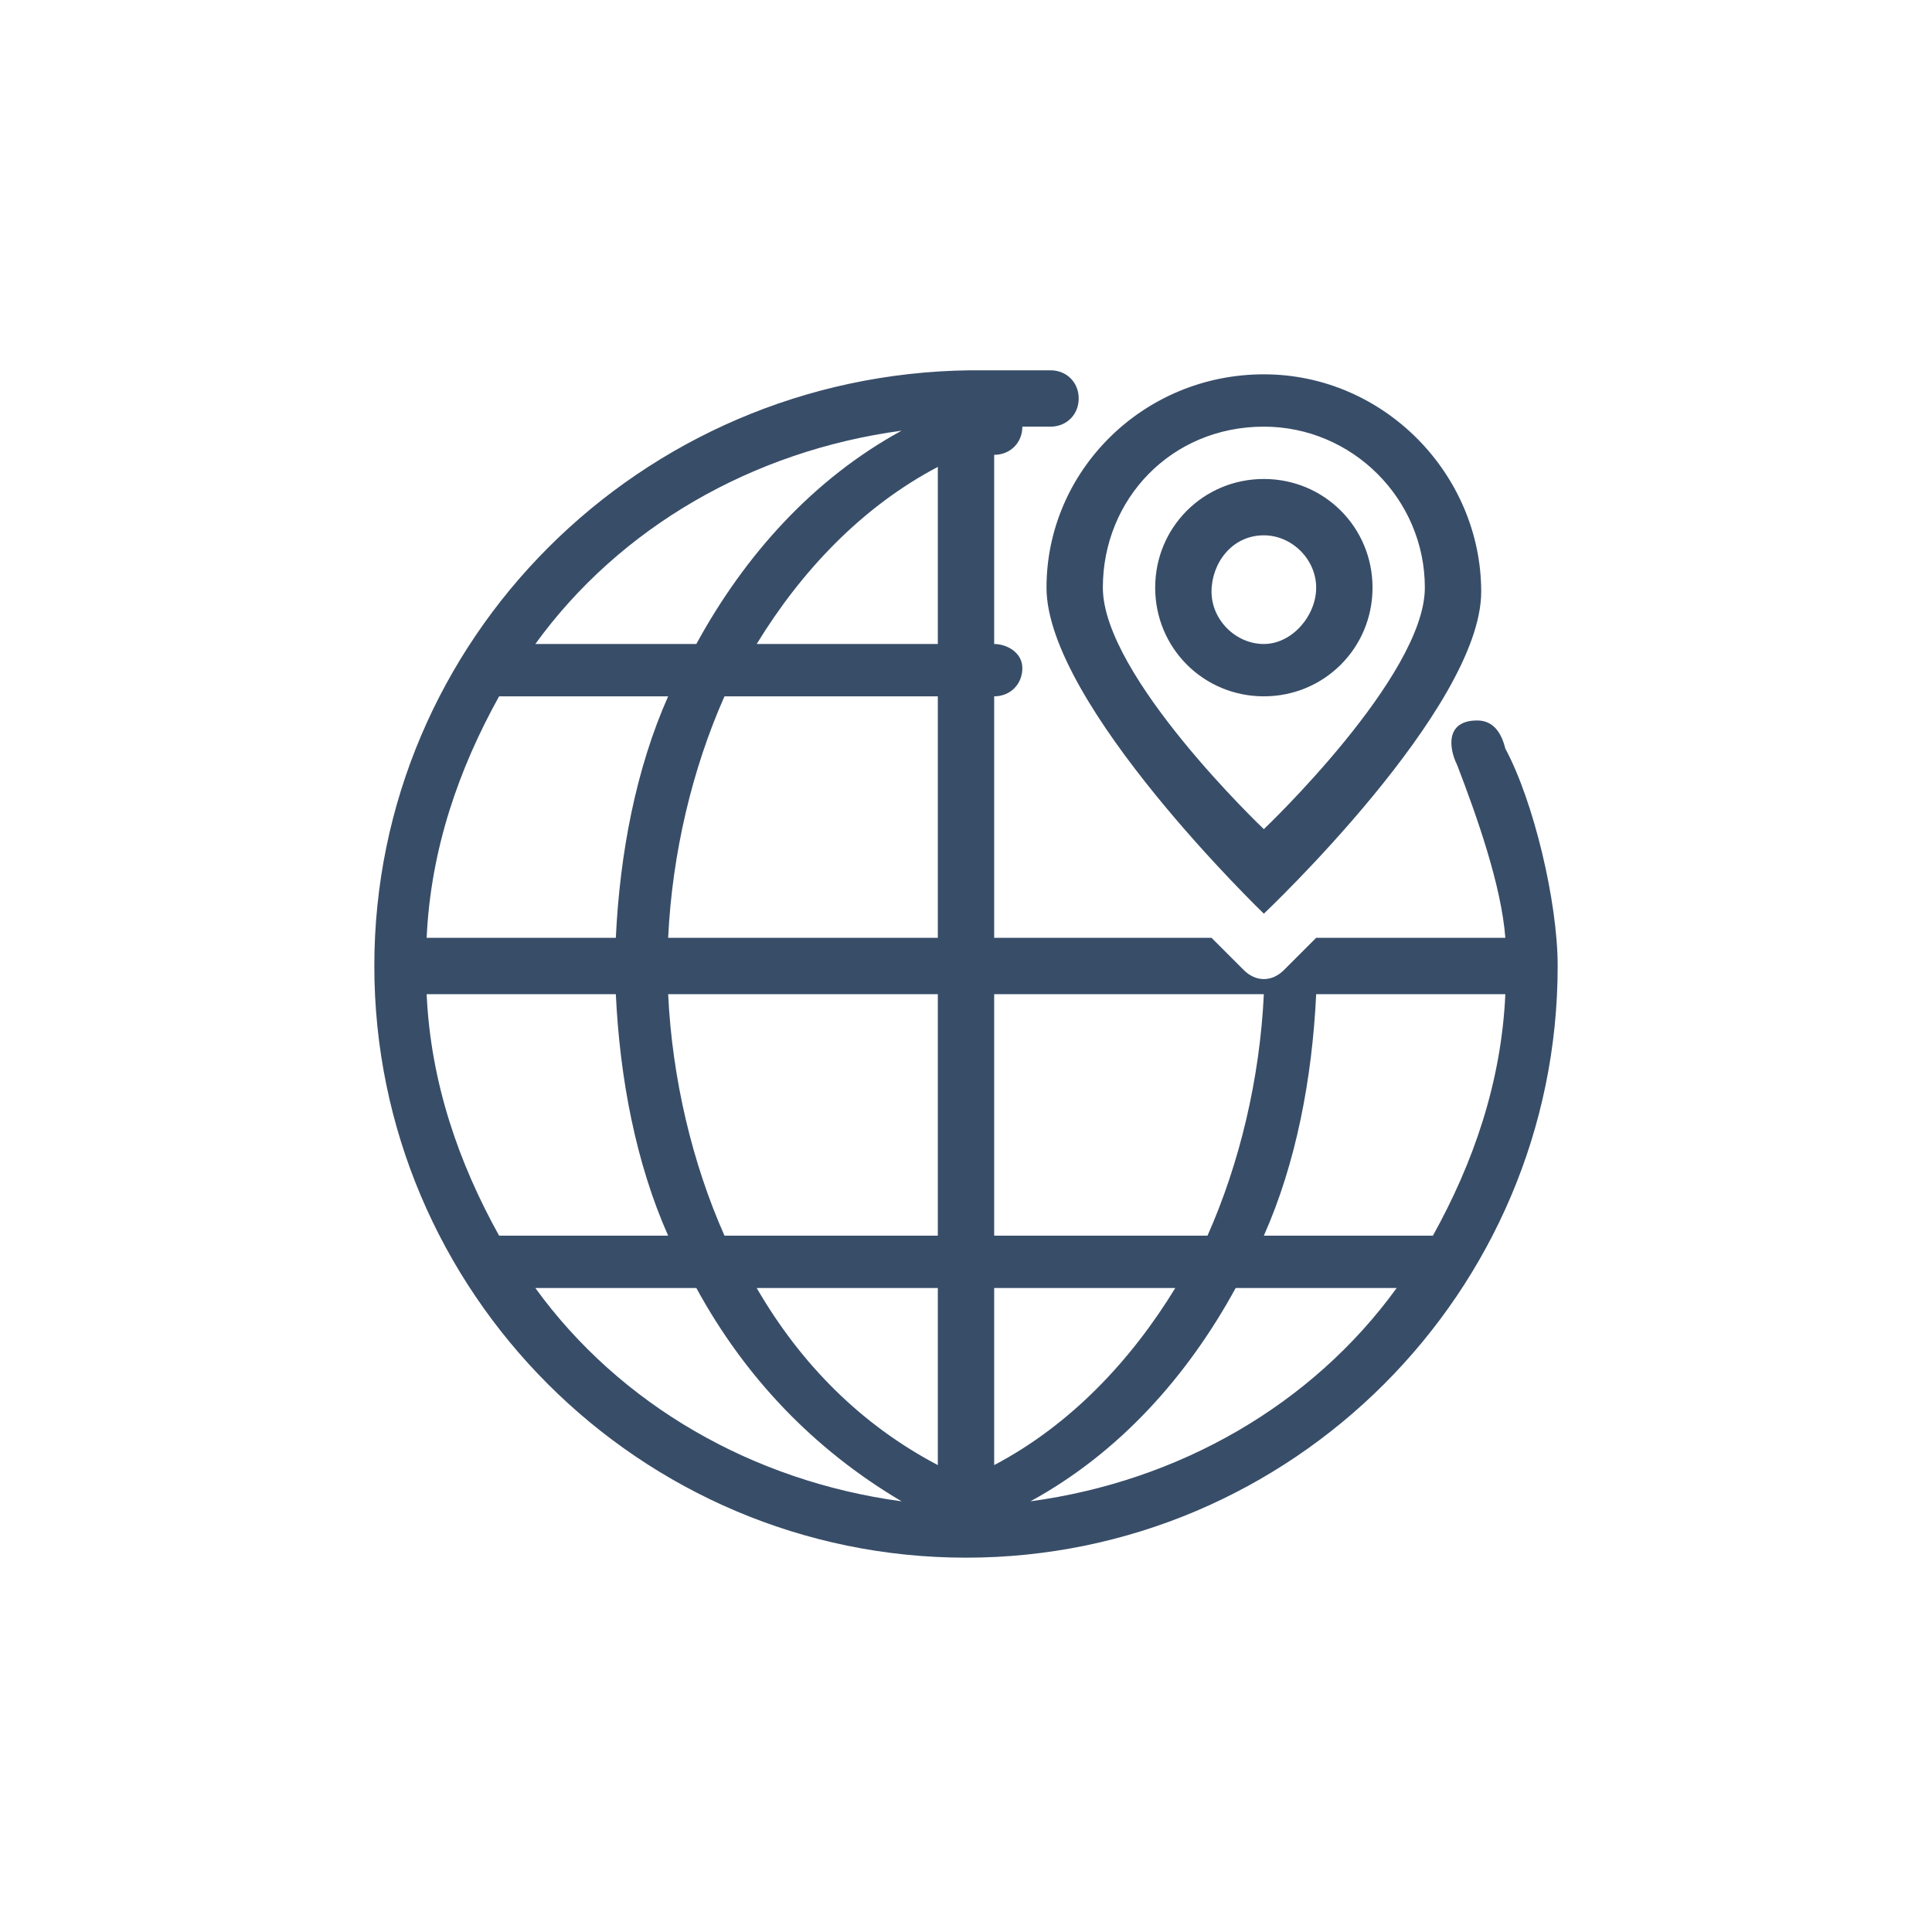
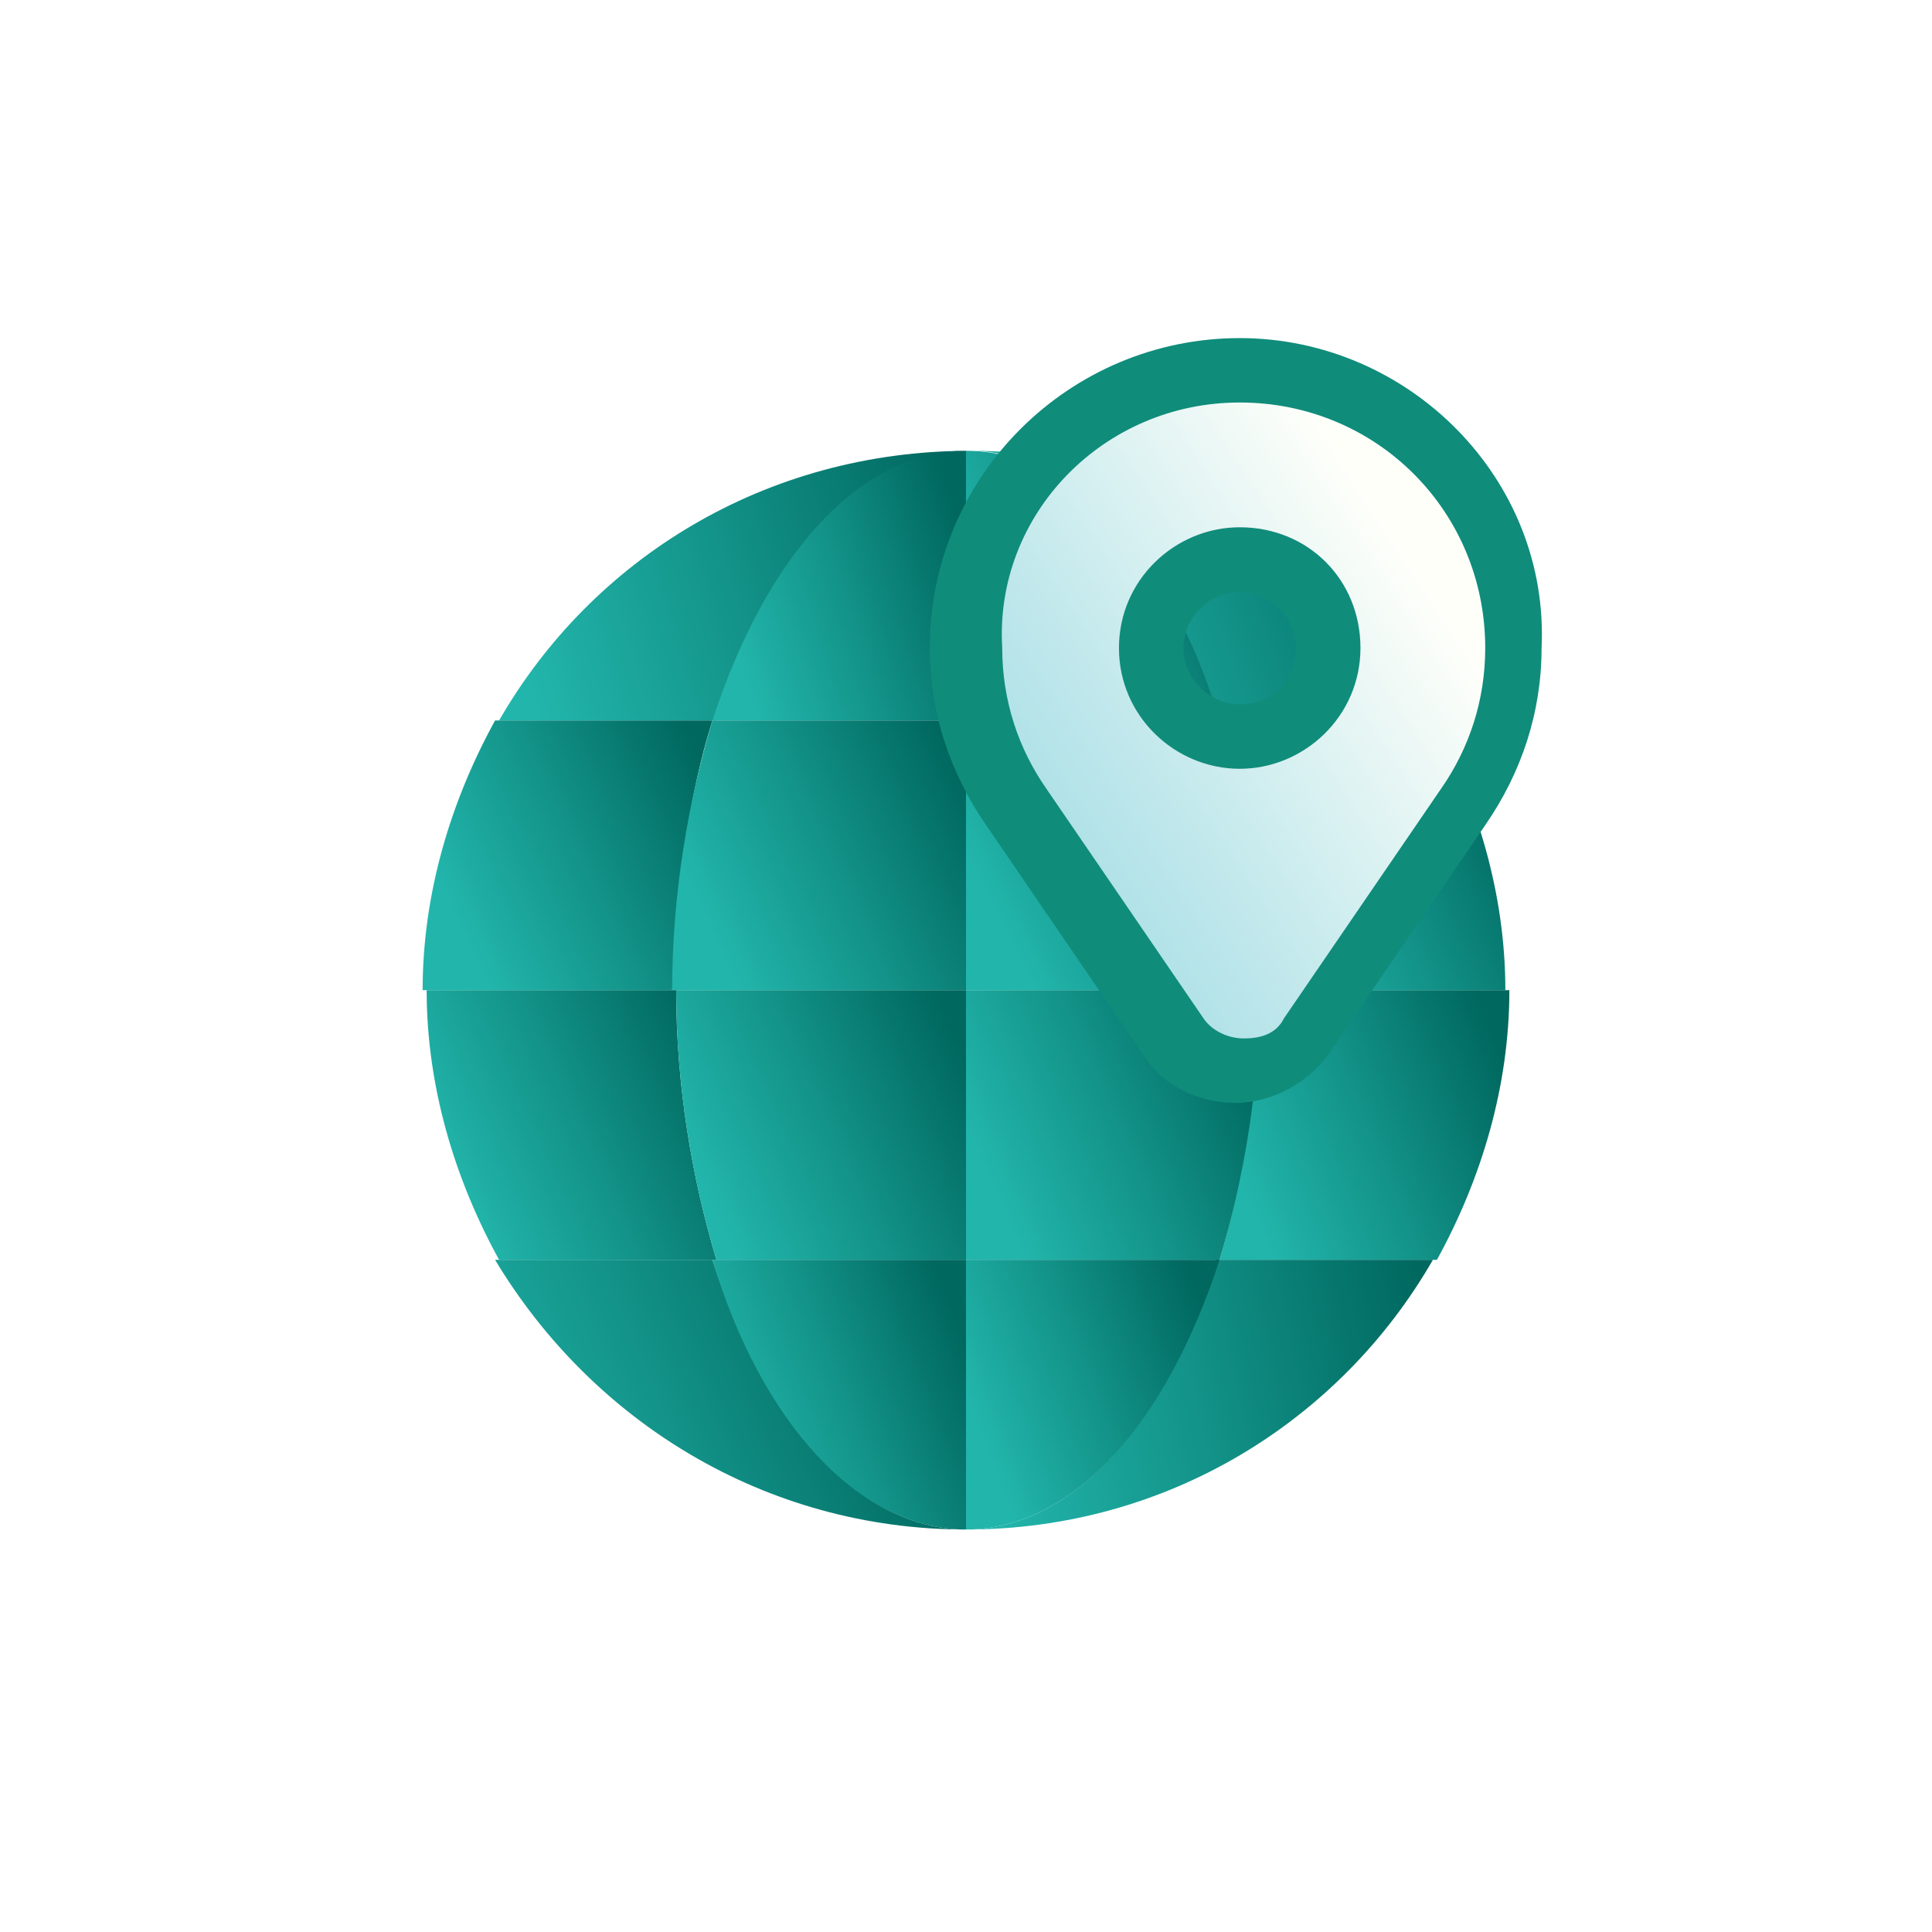
<svg xmlns="http://www.w3.org/2000/svg" version="1.1" id="Layer_1" x="0px" y="0px" viewBox="0 0 48 48" style="enable-background:new 0 0 48 48;" xml:space="preserve">
  <style type="text/css">
	.st0{fill:#384D68;}
+ 	.st1{fill:url(#SVGID_1_);}
+ 	.st2{fill:url(#SVGID_2_);}
+ 	.st3{fill:url(#SVGID_3_);}
+ 	.st4{fill:url(#SVGID_4_);}
+ 	.st5{fill:url(#SVGID_5_);}
+ 	.st6{fill:url(#SVGID_6_);}
+ 	.st7{fill:url(#SVGID_7_);}
+ 	.st8{fill:url(#SVGID_8_);}
+ 	.st9{fill:url(#SVGID_9_);}
+ 	.st10{fill:url(#SVGID_10_);}
+ 	.st11{fill:url(#SVGID_11_);}
+ 	.st12{fill:url(#SVGID_12_);}
+ 	.st13{fill:url(#SVGID_13_);}
+ 	.st14{fill:url(#SVGID_14_);}
+ 	.st15{fill:url(#SVGID_15_);}
+ 	.st16{fill:url(#SVGID_16_);}
+ 	.st17{fill:url(#SVGID_17_);}
+ 	.st18{fill:#108C7B;}
</style>
  <g id="Ellipse_6">
    <g>
-       <path class="st0" d="M31.4,17.3c1.5,0,2.7-1.2,2.7-2.7s-1.2-2.7-2.7-2.7s-2.7,1.2-2.7,2.7S29.9,17.3,31.4,17.3z M31.4,13.3    c0.7,0,1.3,0.6,1.3,1.3S32.1,16,31.4,16c-0.7,0-1.3-0.6-1.3-1.3S30.6,13.3,31.4,13.3z M37.4,18.6c-0.1-0.4-0.3-0.7-0.7-0.7    c-0.8,0-0.7,0.7-0.5,1.1c0.5,1.3,1.1,3,1.2,4.3h-4.7l-0.8,0.8c-0.3,0.3-0.7,0.3-1,0l-0.8-0.8h-5.4v-6c0.4,0,0.7-0.3,0.7-0.7    S25,16,24.7,16v-4.7c0.4,0,0.7-0.3,0.7-0.7c0.1,0,0.6,0,0.7,0c0.4,0,0.7-0.3,0.7-0.7c0-0.4-0.3-0.7-0.7-0.7h-2    C15.9,9.3,9.3,15.9,9.3,24S15.9,38.7,24,38.7S38.7,32.1,38.7,24C38.7,22.4,38.1,19.9,37.4,18.6z M22.4,10.7    c-2.2,1.2-3.9,3.1-5.1,5.3h-4C15.4,13.1,18.7,11.2,22.4,10.7z M12.4,17.3h4.2c-0.8,1.8-1.2,3.9-1.3,6h-4.7    C10.7,21.1,11.4,19.1,12.4,17.3z M10.6,24.7h4.7c0.1,2.1,0.5,4.2,1.3,6h-4.2C11.4,28.9,10.7,26.9,10.6,24.7z M13.3,32h4    c1.2,2.2,2.9,4,5.1,5.3C18.7,36.8,15.4,34.9,13.3,32z M23.3,36.4c-1.9-1-3.4-2.5-4.5-4.4h4.5V36.4z M23.3,30.7h-5.3    c-0.8-1.8-1.3-3.9-1.4-6h6.7V30.7z M23.3,23.3h-6.7c0.1-2.1,0.6-4.2,1.4-6h5.3V23.3z M23.3,16h-4.5c1.1-1.8,2.6-3.4,4.5-4.4V16z     M24.7,24.7h6.7c-0.1,2.1-0.6,4.2-1.4,6h-5.3V24.7z M24.7,32h4.5c-1.1,1.8-2.6,3.4-4.5,4.4V32z M25.6,37.3    c2.2-1.2,3.9-3.1,5.1-5.3h4C32.6,34.9,29.3,36.8,25.6,37.3z M35.6,30.7h-4.2c0.8-1.8,1.2-3.9,1.3-6h4.7    C37.3,26.9,36.6,28.9,35.6,30.7z M31.4,22.7c0,0,5.4-5.1,5.4-8s-2.4-5.4-5.4-5.4S26,11.7,26,14.6S31.4,22.7,31.4,22.7z M31.4,10.6    c2.2,0,4,1.8,4,4s-4,6-4,6c0,0-4-3.8-4-6S29.1,10.6,31.4,10.6z" />
+       <path class="st0" d="M113.1,17.3c1.5,0,2.7-1.2,2.7-2.7s-1.2-2.7-2.7-2.7s-2.7,1.2-2.7,2.7S111.6,17.3,113.1,17.3z M113.1,13.3    c0.7,0,1.3,0.6,1.3,1.3s-0.6,1.4-1.3,1.4c-0.7,0-1.3-0.6-1.3-1.3S112.3,13.3,113.1,13.3z M119.1,18.6c-0.1-0.4-0.3-0.7-0.7-0.7    c-0.8,0-0.7,0.7-0.5,1.1c0.5,1.3,1.1,3,1.2,4.3h-4.7l-0.8,0.8c-0.3,0.3-0.7,0.3-1,0l-0.8-0.8h-5.4v-6c0.4,0,0.7-0.3,0.7-0.7    s-0.4-0.6-0.7-0.6v-4.7c0.4,0,0.7-0.3,0.7-0.7c0.1,0,0.6,0,0.7,0c0.4,0,0.7-0.3,0.7-0.7s-0.3-0.7-0.7-0.7h-2    C97.6,9.3,91,15.9,91,24s6.6,14.7,14.7,14.7s14.7-6.6,14.7-14.7C120.4,22.4,119.8,19.9,119.1,18.6z M104.1,10.7    c-2.2,1.2-3.9,3.1-5.1,5.3h-4C97.1,13.1,100.4,11.2,104.1,10.7z M94.1,17.3h4.2c-0.8,1.8-1.2,3.9-1.3,6h-4.7    C92.4,21.1,93.1,19.1,94.1,17.3z M92.3,24.7H97c0.1,2.1,0.5,4.2,1.3,6h-4.2C93.1,28.9,92.4,26.9,92.3,24.7z M95,32h4    c1.2,2.2,2.9,4,5.1,5.3C100.4,36.8,97.1,34.9,95,32z M105,36.4c-1.9-1-3.4-2.5-4.5-4.4h4.5V36.4z M105,30.7h-5.3    c-0.8-1.8-1.3-3.9-1.4-6h6.7V30.7z M105,23.3h-6.7c0.1-2.1,0.6-4.2,1.4-6h5.3V23.3z M105,16h-4.5c1.1-1.8,2.6-3.4,4.5-4.4V16z     M106.4,24.7h6.7c-0.1,2.1-0.6,4.2-1.4,6h-5.3V24.7z M106.4,32h4.5c-1.1,1.8-2.6,3.4-4.5,4.4V32z M107.3,37.3    c2.2-1.2,3.9-3.1,5.1-5.3h4C114.3,34.9,111,36.8,107.3,37.3z M117.3,30.7h-4.2c0.8-1.8,1.2-3.9,1.3-6h4.7    C119,26.9,118.3,28.9,117.3,30.7z M113.1,22.7c0,0,5.4-5.1,5.4-8s-2.4-5.4-5.4-5.4c-3,0-5.4,2.4-5.4,5.3S113.1,22.7,113.1,22.7z     M113.1,10.6c2.2,0,4,1.8,4,4s-4,6-4,6s-4-3.8-4-6S110.8,10.6,113.1,10.6z" />
    </g>
  </g>
+   <linearGradient id="SVGID_1_" gradientUnits="userSpaceOnUse" x1="24.69" y1="16.383" x2="35.587" y2="12.382">
+     <stop offset="0" style="stop-color:#22B5AB" />
+     <stop offset="0.498" style="stop-color:#129187" />
+     <stop offset="1" style="stop-color:#00685F" />
+   </linearGradient>
+   <path class="st1" d="M30.3,17.9h5.4c-2.3-4-6.6-6.7-11.6-6.7C26.7,11.2,29,13.9,30.3,17.9z" />
+   <linearGradient id="SVGID_2_" gradientUnits="userSpaceOnUse" x1="24.483" y1="15.635" x2="30.231" y2="13.177">
+     <stop offset="0" style="stop-color:#22B5AB" />
+     <stop offset="0.498" style="stop-color:#129187" />
+     <stop offset="1" style="stop-color:#00685F" />
+   </linearGradient>
+   <path class="st2" d="M30.3,17.9c-1.2-4-3.6-6.7-6.3-6.7v6.7H30.3z" />
+   <linearGradient id="SVGID_3_" gradientUnits="userSpaceOnUse" x1="13.013" y1="16.572" x2="24.13" y2="13.227">
+     <stop offset="0" style="stop-color:#22B5AB" />
+     <stop offset="0.498" style="stop-color:#129187" />
+     <stop offset="1" style="stop-color:#00685F" />
+   </linearGradient>
+   <path class="st3" d="M12.4,17.9h5.4c1.2-4,3.6-6.7,6.3-6.7C19,11.2,14.7,13.9,12.4,17.9z" />
+   <linearGradient id="SVGID_4_" gradientUnits="userSpaceOnUse" x1="18.304" y1="16.234" x2="24.256" y2="14.322">
+     <stop offset="0" style="stop-color:#22B5AB" />
+     <stop offset="0.498" style="stop-color:#129187" />
+     <stop offset="1" style="stop-color:#00685F" />
+   </linearGradient>
+   <path class="st4" d="M17.7,17.9H24v-6.7C21.3,11.2,19,13.9,17.7,17.9z" />
+   <linearGradient id="SVGID_5_" gradientUnits="userSpaceOnUse" x1="30.856" y1="22.55" x2="37.379" y2="19.607">
+     <stop offset="0" style="stop-color:#22B5AB" />
+     <stop offset="0.498" style="stop-color:#129187" />
+     <stop offset="1" style="stop-color:#00685F" />
+   </linearGradient>
+   <path class="st5" d="M31.2,24.6h6.2c0-2.4-0.7-4.7-1.8-6.7h-5.4C30.9,19.8,31.2,22.1,31.2,24.6z" />
+   <linearGradient id="SVGID_6_" gradientUnits="userSpaceOnUse" x1="24.741" y1="22.666" x2="31.177" y2="19.396">
+     <stop offset="0" style="stop-color:#22B5AB" />
+     <stop offset="0.498" style="stop-color:#129187" />
+     <stop offset="1" style="stop-color:#00685F" />
+   </linearGradient>
+   <path class="st6" d="M31.2,24.6c0-2.4-0.4-4.7-1-6.7H24v6.7H31.2z" />
+   <linearGradient id="SVGID_7_" gradientUnits="userSpaceOnUse" x1="11.318" y1="22.748" x2="17.792" y2="19.698">
+     <stop offset="0" style="stop-color:#22B5AB" />
+     <stop offset="0.498" style="stop-color:#129187" />
+     <stop offset="1" style="stop-color:#00685F" />
+   </linearGradient>
+   <path class="st7" d="M17.7,17.9h-5.4c-1.1,2-1.8,4.3-1.8,6.7h6.2C16.8,22.1,17.1,19.8,17.7,17.9z" />
+   <linearGradient id="SVGID_8_" gradientUnits="userSpaceOnUse" x1="17.511" y1="22.776" x2="24.055" y2="19.726">
+     <stop offset="0" style="stop-color:#22B5AB" />
+     <stop offset="0.498" style="stop-color:#129187" />
+     <stop offset="1" style="stop-color:#00685F" />
+   </linearGradient>
+   <path class="st8" d="M24,24.6v-6.7h-6.3c-0.6,2-1,4.3-1,6.7H24z" />
+   <linearGradient id="SVGID_9_" gradientUnits="userSpaceOnUse" x1="30.702" y1="29.018" x2="37.329" y2="26.316">
+     <stop offset="0" style="stop-color:#22B5AB" />
+     <stop offset="0.498" style="stop-color:#129187" />
+     <stop offset="1" style="stop-color:#00685F" />
+   </linearGradient>
+   <path class="st9" d="M30.3,31.3h5.4c1.1-2,1.8-4.3,1.8-6.7h-6.2C31.2,27,30.9,29.3,30.3,31.3z" />
+   <linearGradient id="SVGID_10_" gradientUnits="userSpaceOnUse" x1="24.494" y1="29.053" x2="31.118" y2="26.181">
+     <stop offset="0" style="stop-color:#22B5AB" />
+     <stop offset="0.498" style="stop-color:#129187" />
+     <stop offset="1" style="stop-color:#00685F" />
+   </linearGradient>
+   <path class="st10" d="M24,24.6v6.7h6.3c0.6-2,1-4.3,1-6.7H24z" />
+   <linearGradient id="SVGID_11_" gradientUnits="userSpaceOnUse" x1="11.203" y1="29.258" x2="17.72" y2="26.302">
+     <stop offset="0" style="stop-color:#22B5AB" />
+     <stop offset="0.498" style="stop-color:#129187" />
+     <stop offset="1" style="stop-color:#00685F" />
+   </linearGradient>
+   <path class="st11" d="M10.6,24.6c0,2.4,0.7,4.7,1.8,6.7h5.4c-0.6-2-1-4.3-1-6.7H10.6z" />
+   <linearGradient id="SVGID_12_" gradientUnits="userSpaceOnUse" x1="17.387" y1="29.262" x2="23.972" y2="26.303">
+     <stop offset="0" style="stop-color:#22B5AB" />
+     <stop offset="0.498" style="stop-color:#129187" />
+     <stop offset="1" style="stop-color:#00685F" />
+   </linearGradient>
+   <path class="st12" d="M16.8,24.6c0,2.4,0.4,4.7,1,6.7H24v-6.7H16.8z" />
+   <linearGradient id="SVGID_13_" gradientUnits="userSpaceOnUse" x1="24.173" y1="35.414" x2="35.518" y2="32.951">
+     <stop offset="0" style="stop-color:#22B5AB" />
+     <stop offset="0.498" style="stop-color:#129187" />
+     <stop offset="1" style="stop-color:#00685F" />
+   </linearGradient>
+   <path class="st13" d="M35.6,31.3h-5.4C29,35.3,26.7,38,24,38C29,38,33.3,35.3,35.6,31.3z" />
+   <linearGradient id="SVGID_14_" gradientUnits="userSpaceOnUse" x1="24.047" y1="34.739" x2="29.887" y2="32.51">
+     <stop offset="0" style="stop-color:#22B5AB" />
+     <stop offset="0.498" style="stop-color:#129187" />
+     <stop offset="1" style="stop-color:#00685F" />
+   </linearGradient>
+   <path class="st14" d="M30.3,31.3H24V38C26.7,38,29,35.3,30.3,31.3z" />
+   <linearGradient id="SVGID_15_" gradientUnits="userSpaceOnUse" x1="11.502" y1="37.44" x2="22.198" y2="32.927">
+     <stop offset="0" style="stop-color:#22B5AB" />
+     <stop offset="0.498" style="stop-color:#129187" />
+     <stop offset="1" style="stop-color:#00685F" />
+   </linearGradient>
+   <path class="st15" d="M17.7,31.3h-5.4C14.7,35.3,19,38,24,38C21.3,38,19,35.3,17.7,31.3z" />
+   <linearGradient id="SVGID_16_" gradientUnits="userSpaceOnUse" x1="18.152" y1="35.663" x2="23.986" y2="33.419">
+     <stop offset="0" style="stop-color:#22B5AB" />
+     <stop offset="0.498" style="stop-color:#129187" />
+     <stop offset="1" style="stop-color:#00685F" />
+   </linearGradient>
+   <path class="st16" d="M17.7,31.3c1.2,4,3.6,6.7,6.3,6.7v-6.7H17.7z" />
+   <g>
+     <linearGradient id="SVGID_17_" gradientUnits="userSpaceOnUse" x1="23.926" y1="21.966" x2="35.428" y2="14.451">
+       <stop offset="0" style="stop-color:#9DDBE3" />
+       <stop offset="0.398" style="stop-color:#C1E8EC" />
+       <stop offset="1" style="stop-color:#FFFFFA" />
+     </linearGradient>
+     <path class="st17" d="M30.8,26.6c-0.7,0-1.3-0.3-1.7-0.9l-3.9-5.7c-0.8-1.2-1.3-2.5-1.3-4c0-3.8,3.1-6.9,6.9-6.9   c3.8,0,6.9,3.1,6.9,6.9c0,1.4-0.4,2.8-1.3,4l-3.9,5.7C32.1,26.3,31.5,26.6,30.8,26.6z M30.8,13.9c-1.2,0-2.2,1-2.2,2.2   c0,1.2,1,2.2,2.2,2.2c1.2,0,2.2-1,2.2-2.2C33,14.9,32,13.9,30.8,13.9z" />
+     <path class="st18" d="M30.8,10c3.4,0,6.1,2.7,6.1,6.1c0,1.3-0.4,2.5-1.1,3.5l-3.9,5.7c-0.2,0.4-0.6,0.5-1,0.5c-0.4,0-0.8-0.2-1-0.5   l-3.9-5.7h0c-0.7-1-1.1-2.2-1.1-3.5C24.7,12.8,27.4,10,30.8,10 M30.8,19.1c1.6,0,3-1.3,3-3s-1.3-3-3-3c-1.6,0-3,1.3-3,3   S29.2,19.1,30.8,19.1 M30.8,8.4c-4.2,0-7.7,3.4-7.7,7.7c0,1.6,0.5,3.1,1.4,4.4l3.9,5.7c0.5,0.8,1.4,1.2,2.3,1.2   c0.9,0,1.8-0.5,2.3-1.2l3.9-5.7c0.9-1.3,1.4-2.8,1.4-4.4C38.5,11.9,35,8.4,30.8,8.4L30.8,8.4z M30.8,17.5c-0.7,0-1.4-0.6-1.4-1.4   c0-0.7,0.6-1.4,1.4-1.4c0.7,0,1.4,0.6,1.4,1.4C32.2,16.9,31.6,17.5,30.8,17.5L30.8,17.5z" />
+   </g>
</svg>
